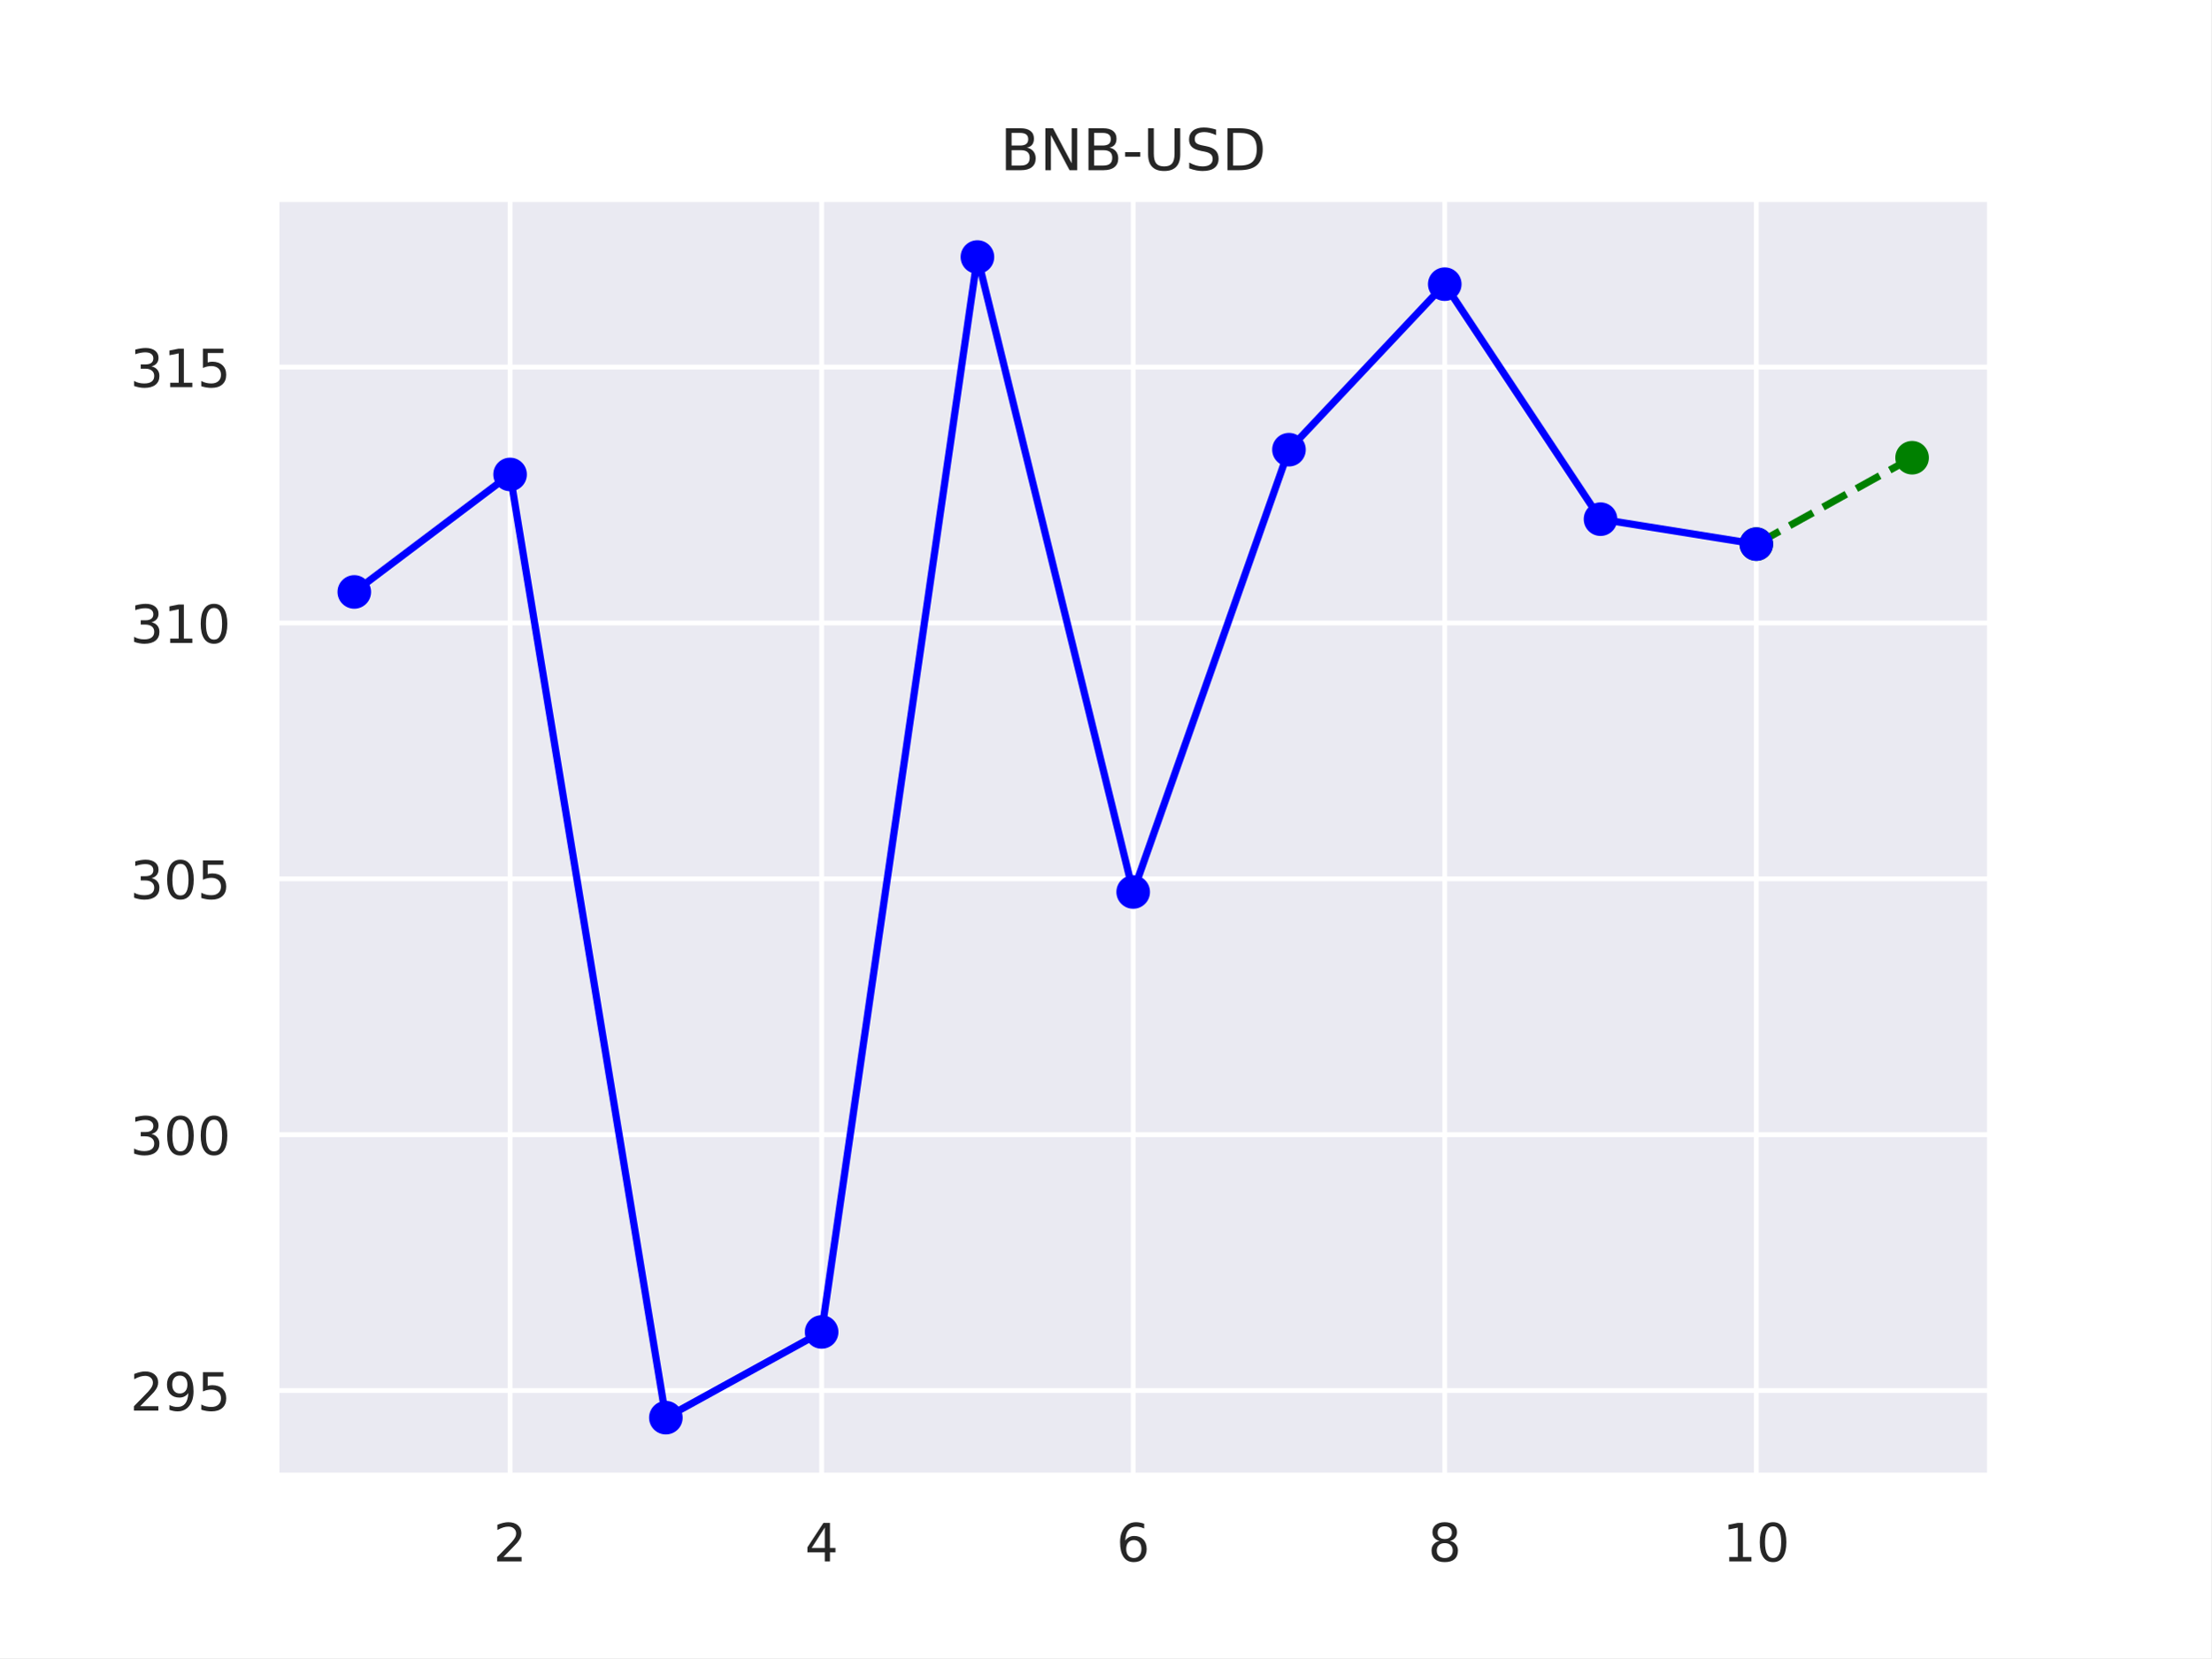
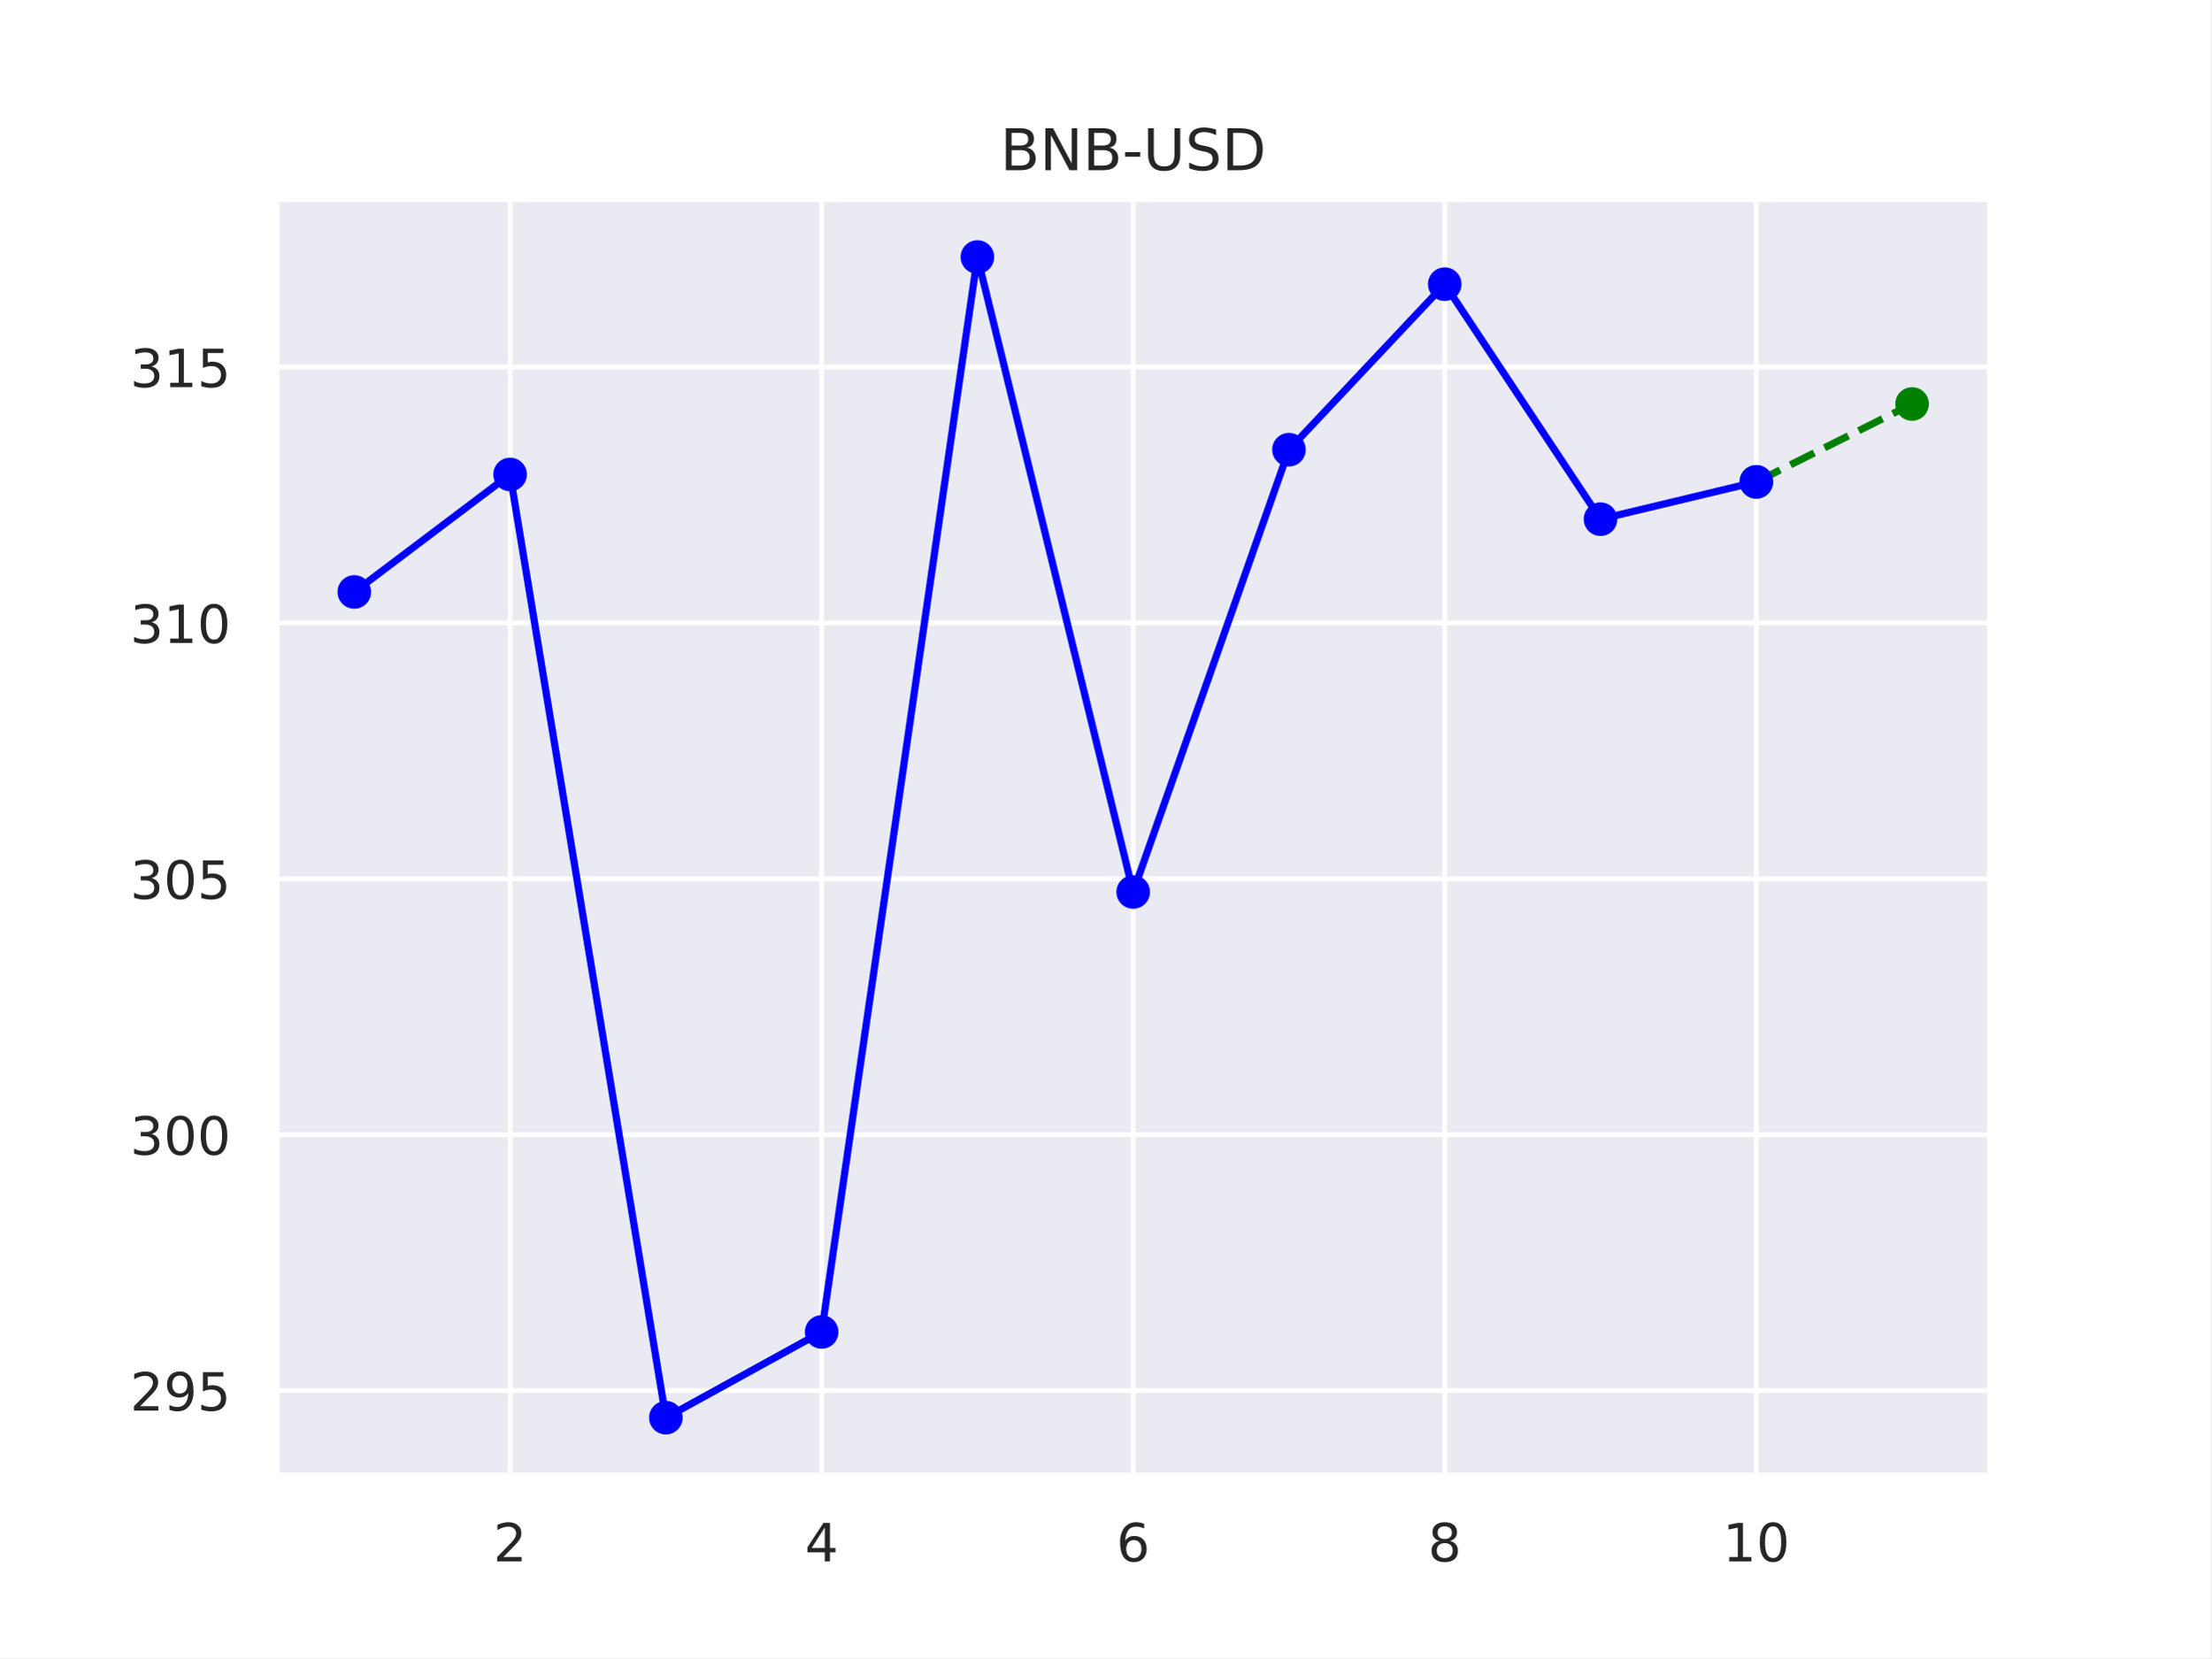
<svg xmlns="http://www.w3.org/2000/svg" xmlns:xlink="http://www.w3.org/1999/xlink" width="460.8pt" height="345.6pt" viewBox="0 0 460.8 345.6" version="1.1">
  <defs>
    <style type="text/css">*{stroke-linejoin: round; stroke-linecap: butt}</style>
  </defs>
  <g id="figure_1">
    <g id="patch_1">
      <path d="M 0 345.6  L 460.8 345.6  L 460.8 0  L 0 0  z " style="fill: #ffffff" />
    </g>
    <g id="axes_1">
      <g id="patch_2">
        <path d="M 57.6 307.584  L 414.72 307.584  L 414.72 41.472  L 57.6 41.472  z " style="fill: #eaeaf2" />
      </g>
      <g id="matplotlib.axis_1">
        <g id="xtick_1">
          <g id="line2d_1">
-             <path d="M 106.298 307.584  L 106.298 41.472  " clip-path="url(#pd654bd9ac4)" style="fill: none; stroke: #ffffff; stroke-linecap: round" />
+             <path d="M 106.298 307.584  L 106.298 41.472  " clip-path="url(#pc625e60a0b)" style="fill: none; stroke: #ffffff; stroke-linecap: round" />
          </g>
          <g id="text_1">
            <g style="fill: #262626" transform="translate(102.7988 325.4423)scale(0.11 -0.11)">
              <defs>
                <path id="DejaVuSans-32" d="M 1228 531  L 3431 531  L 3431 0  L 469 0  L 469 531  Q 828 903 1448 1529  Q 2069 2156 2228 2338  Q 2531 2678 2651 2914  Q 2772 3150 2772 3378  Q 2772 3750 2511 3984  Q 2250 4219 1831 4219  Q 1534 4219 1204 4116  Q 875 4013 500 3803  L 500 4441  Q 881 4594 1212 4672  Q 1544 4750 1819 4750  Q 2544 4750 2975 4387  Q 3406 4025 3406 3419  Q 3406 3131 3298 2873  Q 3191 2616 2906 2266  Q 2828 2175 2409 1742  Q 1991 1309 1228 531  z " transform="scale(0.015625)" />
              </defs>
              <use xlink:href="#DejaVuSans-32" />
            </g>
          </g>
        </g>
        <g id="xtick_2">
          <g id="line2d_2">
-             <path d="M 171.229 307.584  L 171.229 41.472  " clip-path="url(#pd654bd9ac4)" style="fill: none; stroke: #ffffff; stroke-linecap: round" />
+             <path d="M 171.229 307.584  L 171.229 41.472  " clip-path="url(#pc625e60a0b)" style="fill: none; stroke: #ffffff; stroke-linecap: round" />
          </g>
          <g id="text_2">
            <g style="fill: #262626" transform="translate(167.7297 325.4423)scale(0.11 -0.11)">
              <defs>
                <path id="DejaVuSans-34" d="M 2419 4116  L 825 1625  L 2419 1625  L 2419 4116  z M 2253 4666  L 3047 4666  L 3047 1625  L 3713 1625  L 3713 1100  L 3047 1100  L 3047 0  L 2419 0  L 2419 1100  L 313 1100  L 313 1709  L 2253 4666  z " transform="scale(0.015625)" />
              </defs>
              <use xlink:href="#DejaVuSans-34" />
            </g>
          </g>
        </g>
        <g id="xtick_3">
          <g id="line2d_3">
-             <path d="M 236.16 307.584  L 236.16 41.472  " clip-path="url(#pd654bd9ac4)" style="fill: none; stroke: #ffffff; stroke-linecap: round" />
+             <path d="M 236.16 307.584  L 236.16 41.472  " clip-path="url(#pc625e60a0b)" style="fill: none; stroke: #ffffff; stroke-linecap: round" />
          </g>
          <g id="text_3">
            <g style="fill: #262626" transform="translate(232.6606 325.4423)scale(0.11 -0.11)">
              <defs>
                <path id="DejaVuSans-36" d="M 2113 2584  Q 1688 2584 1439 2293  Q 1191 2003 1191 1497  Q 1191 994 1439 701  Q 1688 409 2113 409  Q 2538 409 2786 701  Q 3034 994 3034 1497  Q 3034 2003 2786 2293  Q 2538 2584 2113 2584  z M 3366 4563  L 3366 3988  Q 3128 4100 2886 4159  Q 2644 4219 2406 4219  Q 1781 4219 1451 3797  Q 1122 3375 1075 2522  Q 1259 2794 1537 2939  Q 1816 3084 2150 3084  Q 2853 3084 3261 2657  Q 3669 2231 3669 1497  Q 3669 778 3244 343  Q 2819 -91 2113 -91  Q 1303 -91 875 529  Q 447 1150 447 2328  Q 447 3434 972 4092  Q 1497 4750 2381 4750  Q 2619 4750 2861 4703  Q 3103 4656 3366 4563  z " transform="scale(0.015625)" />
              </defs>
              <use xlink:href="#DejaVuSans-36" />
            </g>
          </g>
        </g>
        <g id="xtick_4">
          <g id="line2d_4">
-             <path d="M 301.091 307.584  L 301.091 41.472  " clip-path="url(#pd654bd9ac4)" style="fill: none; stroke: #ffffff; stroke-linecap: round" />
+             <path d="M 301.091 307.584  L 301.091 41.472  " clip-path="url(#pc625e60a0b)" style="fill: none; stroke: #ffffff; stroke-linecap: round" />
          </g>
          <g id="text_4">
            <g style="fill: #262626" transform="translate(297.5915 325.4423)scale(0.11 -0.11)">
              <defs>
                <path id="DejaVuSans-38" d="M 2034 2216  Q 1584 2216 1326 1975  Q 1069 1734 1069 1313  Q 1069 891 1326 650  Q 1584 409 2034 409  Q 2484 409 2743 651  Q 3003 894 3003 1313  Q 3003 1734 2745 1975  Q 2488 2216 2034 2216  z M 1403 2484  Q 997 2584 770 2862  Q 544 3141 544 3541  Q 544 4100 942 4425  Q 1341 4750 2034 4750  Q 2731 4750 3128 4425  Q 3525 4100 3525 3541  Q 3525 3141 3298 2862  Q 3072 2584 2669 2484  Q 3125 2378 3379 2068  Q 3634 1759 3634 1313  Q 3634 634 3220 271  Q 2806 -91 2034 -91  Q 1263 -91 848 271  Q 434 634 434 1313  Q 434 1759 690 2068  Q 947 2378 1403 2484  z M 1172 3481  Q 1172 3119 1398 2916  Q 1625 2713 2034 2713  Q 2441 2713 2670 2916  Q 2900 3119 2900 3481  Q 2900 3844 2670 4047  Q 2441 4250 2034 4250  Q 1625 4250 1398 4047  Q 1172 3844 1172 3481  z " transform="scale(0.015625)" />
              </defs>
              <use xlink:href="#DejaVuSans-38" />
            </g>
          </g>
        </g>
        <g id="xtick_5">
          <g id="line2d_5">
-             <path d="M 366.022 307.584  L 366.022 41.472  " clip-path="url(#pd654bd9ac4)" style="fill: none; stroke: #ffffff; stroke-linecap: round" />
+             <path d="M 366.022 307.584  L 366.022 41.472  " clip-path="url(#pc625e60a0b)" style="fill: none; stroke: #ffffff; stroke-linecap: round" />
          </g>
          <g id="text_5">
            <g style="fill: #262626" transform="translate(359.0231 325.4423)scale(0.11 -0.11)">
              <defs>
                <path id="DejaVuSans-31" d="M 794 531  L 1825 531  L 1825 4091  L 703 3866  L 703 4441  L 1819 4666  L 2450 4666  L 2450 531  L 3481 531  L 3481 0  L 794 0  L 794 531  z " transform="scale(0.015625)" />
                <path id="DejaVuSans-30" d="M 2034 4250  Q 1547 4250 1301 3770  Q 1056 3291 1056 2328  Q 1056 1369 1301 889  Q 1547 409 2034 409  Q 2525 409 2770 889  Q 3016 1369 3016 2328  Q 3016 3291 2770 3770  Q 2525 4250 2034 4250  z M 2034 4750  Q 2819 4750 3233 4129  Q 3647 3509 3647 2328  Q 3647 1150 3233 529  Q 2819 -91 2034 -91  Q 1250 -91 836 529  Q 422 1150 422 2328  Q 422 3509 836 4129  Q 1250 4750 2034 4750  z " transform="scale(0.015625)" />
              </defs>
              <use xlink:href="#DejaVuSans-31" />
              <use xlink:href="#DejaVuSans-30" x="63.623" />
            </g>
          </g>
        </g>
      </g>
      <g id="matplotlib.axis_2">
        <g id="ytick_1">
          <g id="line2d_6">
-             <path d="M 57.6 289.839  L 414.72 289.839  " clip-path="url(#pd654bd9ac4)" style="fill: none; stroke: #ffffff; stroke-linecap: round" />
+             <path d="M 57.6 289.839  L 414.72 289.839  " clip-path="url(#pc625e60a0b)" style="fill: none; stroke: #ffffff; stroke-linecap: round" />
          </g>
          <g id="text_6">
            <g style="fill: #262626" transform="translate(27.10375 294.0181)scale(0.11 -0.11)">
              <defs>
                <path id="DejaVuSans-39" d="M 703 97  L 703 672  Q 941 559 1184 500  Q 1428 441 1663 441  Q 2288 441 2617 861  Q 2947 1281 2994 2138  Q 2813 1869 2534 1725  Q 2256 1581 1919 1581  Q 1219 1581 811 2004  Q 403 2428 403 3163  Q 403 3881 828 4315  Q 1253 4750 1959 4750  Q 2769 4750 3195 4129  Q 3622 3509 3622 2328  Q 3622 1225 3098 567  Q 2575 -91 1691 -91  Q 1453 -91 1209 -44  Q 966 3 703 97  z M 1959 2075  Q 2384 2075 2632 2365  Q 2881 2656 2881 3163  Q 2881 3666 2632 3958  Q 2384 4250 1959 4250  Q 1534 4250 1286 3958  Q 1038 3666 1038 3163  Q 1038 2656 1286 2365  Q 1534 2075 1959 2075  z " transform="scale(0.015625)" />
                <path id="DejaVuSans-35" d="M 691 4666  L 3169 4666  L 3169 4134  L 1269 4134  L 1269 2991  Q 1406 3038 1543 3061  Q 1681 3084 1819 3084  Q 2600 3084 3056 2656  Q 3513 2228 3513 1497  Q 3513 744 3044 326  Q 2575 -91 1722 -91  Q 1428 -91 1123 -41  Q 819 9 494 109  L 494 744  Q 775 591 1075 516  Q 1375 441 1709 441  Q 2250 441 2565 725  Q 2881 1009 2881 1497  Q 2881 1984 2565 2268  Q 2250 2553 1709 2553  Q 1456 2553 1204 2497  Q 953 2441 691 2322  L 691 4666  z " transform="scale(0.015625)" />
              </defs>
              <use xlink:href="#DejaVuSans-32" />
              <use xlink:href="#DejaVuSans-39" x="63.623" />
              <use xlink:href="#DejaVuSans-35" x="127.246" />
            </g>
          </g>
        </g>
        <g id="ytick_2">
          <g id="line2d_7">
-             <path d="M 57.6 236.506  L 414.72 236.506  " clip-path="url(#pd654bd9ac4)" style="fill: none; stroke: #ffffff; stroke-linecap: round" />
+             <path d="M 57.6 236.506  L 414.72 236.506  " clip-path="url(#pc625e60a0b)" style="fill: none; stroke: #ffffff; stroke-linecap: round" />
          </g>
          <g id="text_7">
            <g style="fill: #262626" transform="translate(27.10375 240.6847)scale(0.11 -0.11)">
              <defs>
                <path id="DejaVuSans-33" d="M 2597 2516  Q 3050 2419 3304 2112  Q 3559 1806 3559 1356  Q 3559 666 3084 287  Q 2609 -91 1734 -91  Q 1441 -91 1130 -33  Q 819 25 488 141  L 488 750  Q 750 597 1062 519  Q 1375 441 1716 441  Q 2309 441 2620 675  Q 2931 909 2931 1356  Q 2931 1769 2642 2001  Q 2353 2234 1838 2234  L 1294 2234  L 1294 2753  L 1863 2753  Q 2328 2753 2575 2939  Q 2822 3125 2822 3475  Q 2822 3834 2567 4026  Q 2313 4219 1838 4219  Q 1578 4219 1281 4162  Q 984 4106 628 3988  L 628 4550  Q 988 4650 1302 4700  Q 1616 4750 1894 4750  Q 2613 4750 3031 4423  Q 3450 4097 3450 3541  Q 3450 3153 3228 2886  Q 3006 2619 2597 2516  z " transform="scale(0.015625)" />
              </defs>
              <use xlink:href="#DejaVuSans-33" />
              <use xlink:href="#DejaVuSans-30" x="63.623" />
              <use xlink:href="#DejaVuSans-30" x="127.246" />
            </g>
          </g>
        </g>
        <g id="ytick_3">
          <g id="line2d_8">
-             <path d="M 57.6 183.172  L 414.72 183.172  " clip-path="url(#pd654bd9ac4)" style="fill: none; stroke: #ffffff; stroke-linecap: round" />
+             <path d="M 57.6 183.172  L 414.72 183.172  " clip-path="url(#pc625e60a0b)" style="fill: none; stroke: #ffffff; stroke-linecap: round" />
          </g>
          <g id="text_8">
            <g style="fill: #262626" transform="translate(27.10375 187.3513)scale(0.11 -0.11)">
              <use xlink:href="#DejaVuSans-33" />
              <use xlink:href="#DejaVuSans-30" x="63.623" />
              <use xlink:href="#DejaVuSans-35" x="127.246" />
            </g>
          </g>
        </g>
        <g id="ytick_4">
          <g id="line2d_9">
-             <path d="M 57.6 129.839  L 414.72 129.839  " clip-path="url(#pd654bd9ac4)" style="fill: none; stroke: #ffffff; stroke-linecap: round" />
+             <path d="M 57.6 129.839  L 414.72 129.839  " clip-path="url(#pc625e60a0b)" style="fill: none; stroke: #ffffff; stroke-linecap: round" />
          </g>
          <g id="text_9">
            <g style="fill: #262626" transform="translate(27.10375 134.018)scale(0.11 -0.11)">
              <use xlink:href="#DejaVuSans-33" />
              <use xlink:href="#DejaVuSans-31" x="63.623" />
              <use xlink:href="#DejaVuSans-30" x="127.246" />
            </g>
          </g>
        </g>
        <g id="ytick_5">
          <g id="line2d_10">
-             <path d="M 57.6 76.506  L 414.72 76.506  " clip-path="url(#pd654bd9ac4)" style="fill: none; stroke: #ffffff; stroke-linecap: round" />
+             <path d="M 57.6 76.506  L 414.72 76.506  " clip-path="url(#pc625e60a0b)" style="fill: none; stroke: #ffffff; stroke-linecap: round" />
          </g>
          <g id="text_10">
            <g style="fill: #262626" transform="translate(27.10375 80.68465)scale(0.11 -0.11)">
              <use xlink:href="#DejaVuSans-33" />
              <use xlink:href="#DejaVuSans-31" x="63.623" />
              <use xlink:href="#DejaVuSans-35" x="127.246" />
            </g>
          </g>
        </g>
      </g>
      <g id="line2d_11">
-         <path d="M 366.022 113.41  L 398.487 95.399  " clip-path="url(#pd654bd9ac4)" style="fill: none; stroke-dasharray: 5.55,2.4; stroke-dashoffset: 0; stroke: #008000; stroke-width: 1.5" />
+         <path d="M 366.022 100.432  L 398.487 84.196  " clip-path="url(#pc625e60a0b)" style="fill: none; stroke-dasharray: 5.55,2.4; stroke-dashoffset: 0; stroke: #008000; stroke-width: 1.5" />
        <defs>
-           <path id="meec45b90c0" d="M 0 3  C 0.796 3 1.559 2.684 2.121 2.121  C 2.684 1.559 3 0.796 3 0  C 3 -0.796 2.684 -1.559 2.121 -2.121  C 1.559 -2.684 0.796 -3 0 -3  C -0.796 -3 -1.559 -2.684 -2.121 -2.121  C -2.684 -1.559 -3 -0.796 -3 0  C -3 0.796 -2.684 1.559 -2.121 2.121  C -1.559 2.684 -0.796 3 0 3  z " style="stroke: #008000" />
+           <path id="m69904d57da" d="M 0 3  C 0.796 3 1.559 2.684 2.121 2.121  C 2.684 1.559 3 0.796 3 0  C 3 -0.796 2.684 -1.559 2.121 -2.121  C 1.559 -2.684 0.796 -3 0 -3  C -0.796 -3 -1.559 -2.684 -2.121 -2.121  C -2.684 -1.559 -3 -0.796 -3 0  C -3 0.796 -2.684 1.559 -2.121 2.121  C -1.559 2.684 -0.796 3 0 3  z " style="stroke: #008000" />
        </defs>
-         <g clip-path="url(#pd654bd9ac4)">
-           <use xlink:href="#meec45b90c0" x="366.022" y="113.41" style="fill: #008000; stroke: #008000" />
-           <use xlink:href="#meec45b90c0" x="398.487" y="95.399" style="fill: #008000; stroke: #008000" />
+         <g clip-path="url(#pc625e60a0b)">
+           <use xlink:href="#m69904d57da" x="366.022" y="100.432" style="fill: #008000; stroke: #008000" />
+           <use xlink:href="#m69904d57da" x="398.487" y="84.196" style="fill: #008000; stroke: #008000" />
        </g>
      </g>
      <g id="line2d_12">
-         <path d="M 73.833 123.379  L 106.298 98.886  L 138.764 295.488  L 171.229 277.626  L 203.695 53.568  L 236.16 185.916  L 268.625 93.723  L 301.091 59.229  L 333.556 108.208  L 366.022 113.41  " clip-path="url(#pd654bd9ac4)" style="fill: none; stroke: #0000ff; stroke-width: 1.5; stroke-linecap: round" />
+         <path d="M 73.833 123.379  L 106.298 98.886  L 138.764 295.488  L 171.229 277.626  L 203.695 53.568  L 236.16 185.916  L 268.625 93.723  L 301.091 59.229  L 333.556 108.208  L 366.022 100.432  " clip-path="url(#pc625e60a0b)" style="fill: none; stroke: #0000ff; stroke-width: 1.5; stroke-linecap: round" />
        <defs>
-           <path id="m33b19c39fe" d="M 0 3  C 0.796 3 1.559 2.684 2.121 2.121  C 2.684 1.559 3 0.796 3 0  C 3 -0.796 2.684 -1.559 2.121 -2.121  C 1.559 -2.684 0.796 -3 0 -3  C -0.796 -3 -1.559 -2.684 -2.121 -2.121  C -2.684 -1.559 -3 -0.796 -3 0  C -3 0.796 -2.684 1.559 -2.121 2.121  C -1.559 2.684 -0.796 3 0 3  z " style="stroke: #0000ff" />
+           <path id="mc6db22e394" d="M 0 3  C 0.796 3 1.559 2.684 2.121 2.121  C 2.684 1.559 3 0.796 3 0  C 3 -0.796 2.684 -1.559 2.121 -2.121  C 1.559 -2.684 0.796 -3 0 -3  C -0.796 -3 -1.559 -2.684 -2.121 -2.121  C -2.684 -1.559 -3 -0.796 -3 0  C -3 0.796 -2.684 1.559 -2.121 2.121  C -1.559 2.684 -0.796 3 0 3  z " style="stroke: #0000ff" />
        </defs>
-         <g clip-path="url(#pd654bd9ac4)">
-           <use xlink:href="#m33b19c39fe" x="73.833" y="123.379" style="fill: #0000ff; stroke: #0000ff" />
-           <use xlink:href="#m33b19c39fe" x="106.298" y="98.886" style="fill: #0000ff; stroke: #0000ff" />
-           <use xlink:href="#m33b19c39fe" x="138.764" y="295.488" style="fill: #0000ff; stroke: #0000ff" />
-           <use xlink:href="#m33b19c39fe" x="171.229" y="277.626" style="fill: #0000ff; stroke: #0000ff" />
-           <use xlink:href="#m33b19c39fe" x="203.695" y="53.568" style="fill: #0000ff; stroke: #0000ff" />
-           <use xlink:href="#m33b19c39fe" x="236.16" y="185.916" style="fill: #0000ff; stroke: #0000ff" />
-           <use xlink:href="#m33b19c39fe" x="268.625" y="93.723" style="fill: #0000ff; stroke: #0000ff" />
-           <use xlink:href="#m33b19c39fe" x="301.091" y="59.229" style="fill: #0000ff; stroke: #0000ff" />
-           <use xlink:href="#m33b19c39fe" x="333.556" y="108.208" style="fill: #0000ff; stroke: #0000ff" />
-           <use xlink:href="#m33b19c39fe" x="366.022" y="113.41" style="fill: #0000ff; stroke: #0000ff" />
+         <g clip-path="url(#pc625e60a0b)">
+           <use xlink:href="#mc6db22e394" x="73.833" y="123.379" style="fill: #0000ff; stroke: #0000ff" />
+           <use xlink:href="#mc6db22e394" x="106.298" y="98.886" style="fill: #0000ff; stroke: #0000ff" />
+           <use xlink:href="#mc6db22e394" x="138.764" y="295.488" style="fill: #0000ff; stroke: #0000ff" />
+           <use xlink:href="#mc6db22e394" x="171.229" y="277.626" style="fill: #0000ff; stroke: #0000ff" />
+           <use xlink:href="#mc6db22e394" x="203.695" y="53.568" style="fill: #0000ff; stroke: #0000ff" />
+           <use xlink:href="#mc6db22e394" x="236.16" y="185.916" style="fill: #0000ff; stroke: #0000ff" />
+           <use xlink:href="#mc6db22e394" x="268.625" y="93.723" style="fill: #0000ff; stroke: #0000ff" />
+           <use xlink:href="#mc6db22e394" x="301.091" y="59.229" style="fill: #0000ff; stroke: #0000ff" />
+           <use xlink:href="#mc6db22e394" x="333.556" y="108.208" style="fill: #0000ff; stroke: #0000ff" />
+           <use xlink:href="#mc6db22e394" x="366.022" y="100.432" style="fill: #0000ff; stroke: #0000ff" />
        </g>
      </g>
      <g id="patch_3">
        <path d="M 57.6 307.584  L 57.6 41.472  " style="fill: none; stroke: #ffffff; stroke-width: 1.25; stroke-linejoin: miter; stroke-linecap: square" />
      </g>
      <g id="patch_4">
        <path d="M 414.72 307.584  L 414.72 41.472  " style="fill: none; stroke: #ffffff; stroke-width: 1.25; stroke-linejoin: miter; stroke-linecap: square" />
      </g>
      <g id="patch_5">
        <path d="M 57.6 307.584  L 414.72 307.584  " style="fill: none; stroke: #ffffff; stroke-width: 1.25; stroke-linejoin: miter; stroke-linecap: square" />
      </g>
      <g id="patch_6">
        <path d="M 57.6 41.472  L 414.72 41.472  " style="fill: none; stroke: #ffffff; stroke-width: 1.25; stroke-linejoin: miter; stroke-linecap: square" />
      </g>
      <g id="text_11">
        <g style="fill: #262626" transform="translate(208.4531 35.472)scale(0.12 -0.12)">
          <defs>
            <path id="DejaVuSans-42" d="M 1259 2228  L 1259 519  L 2272 519  Q 2781 519 3026 730  Q 3272 941 3272 1375  Q 3272 1813 3026 2020  Q 2781 2228 2272 2228  L 1259 2228  z M 1259 4147  L 1259 2741  L 2194 2741  Q 2656 2741 2882 2914  Q 3109 3088 3109 3444  Q 3109 3797 2882 3972  Q 2656 4147 2194 4147  L 1259 4147  z M 628 4666  L 2241 4666  Q 2963 4666 3353 4366  Q 3744 4066 3744 3513  Q 3744 3084 3544 2831  Q 3344 2578 2956 2516  Q 3422 2416 3680 2098  Q 3938 1781 3938 1306  Q 3938 681 3513 340  Q 3088 0 2303 0  L 628 0  L 628 4666  z " transform="scale(0.015625)" />
            <path id="DejaVuSans-4e" d="M 628 4666  L 1478 4666  L 3547 763  L 3547 4666  L 4159 4666  L 4159 0  L 3309 0  L 1241 3903  L 1241 0  L 628 0  L 628 4666  z " transform="scale(0.015625)" />
            <path id="DejaVuSans-2d" d="M 313 2009  L 1997 2009  L 1997 1497  L 313 1497  L 313 2009  z " transform="scale(0.015625)" />
            <path id="DejaVuSans-55" d="M 556 4666  L 1191 4666  L 1191 1831  Q 1191 1081 1462 751  Q 1734 422 2344 422  Q 2950 422 3222 751  Q 3494 1081 3494 1831  L 3494 4666  L 4128 4666  L 4128 1753  Q 4128 841 3676 375  Q 3225 -91 2344 -91  Q 1459 -91 1007 375  Q 556 841 556 1753  L 556 4666  z " transform="scale(0.015625)" />
            <path id="DejaVuSans-53" d="M 3425 4513  L 3425 3897  Q 3066 4069 2747 4153  Q 2428 4238 2131 4238  Q 1616 4238 1336 4038  Q 1056 3838 1056 3469  Q 1056 3159 1242 3001  Q 1428 2844 1947 2747  L 2328 2669  Q 3034 2534 3370 2195  Q 3706 1856 3706 1288  Q 3706 609 3251 259  Q 2797 -91 1919 -91  Q 1588 -91 1214 -16  Q 841 59 441 206  L 441 856  Q 825 641 1194 531  Q 1563 422 1919 422  Q 2459 422 2753 634  Q 3047 847 3047 1241  Q 3047 1584 2836 1778  Q 2625 1972 2144 2069  L 1759 2144  Q 1053 2284 737 2584  Q 422 2884 422 3419  Q 422 4038 858 4394  Q 1294 4750 2059 4750  Q 2388 4750 2728 4690  Q 3069 4631 3425 4513  z " transform="scale(0.015625)" />
            <path id="DejaVuSans-44" d="M 1259 4147  L 1259 519  L 2022 519  Q 2988 519 3436 956  Q 3884 1394 3884 2338  Q 3884 3275 3436 3711  Q 2988 4147 2022 4147  L 1259 4147  z M 628 4666  L 1925 4666  Q 3281 4666 3915 4102  Q 4550 3538 4550 2338  Q 4550 1131 3912 565  Q 3275 0 1925 0  L 628 0  L 628 4666  z " transform="scale(0.015625)" />
          </defs>
          <use xlink:href="#DejaVuSans-42" />
          <use xlink:href="#DejaVuSans-4e" x="68.604" />
          <use xlink:href="#DejaVuSans-42" x="143.408" />
          <use xlink:href="#DejaVuSans-2d" x="212.012" />
          <use xlink:href="#DejaVuSans-55" x="248.096" />
          <use xlink:href="#DejaVuSans-53" x="321.289" />
          <use xlink:href="#DejaVuSans-44" x="384.766" />
        </g>
      </g>
    </g>
  </g>
  <defs>
-     <clipPath id="pd654bd9ac4">
+     <clipPath id="pc625e60a0b">
      <rect x="57.6" y="41.472" width="357.12" height="266.112" />
    </clipPath>
  </defs>
</svg>
